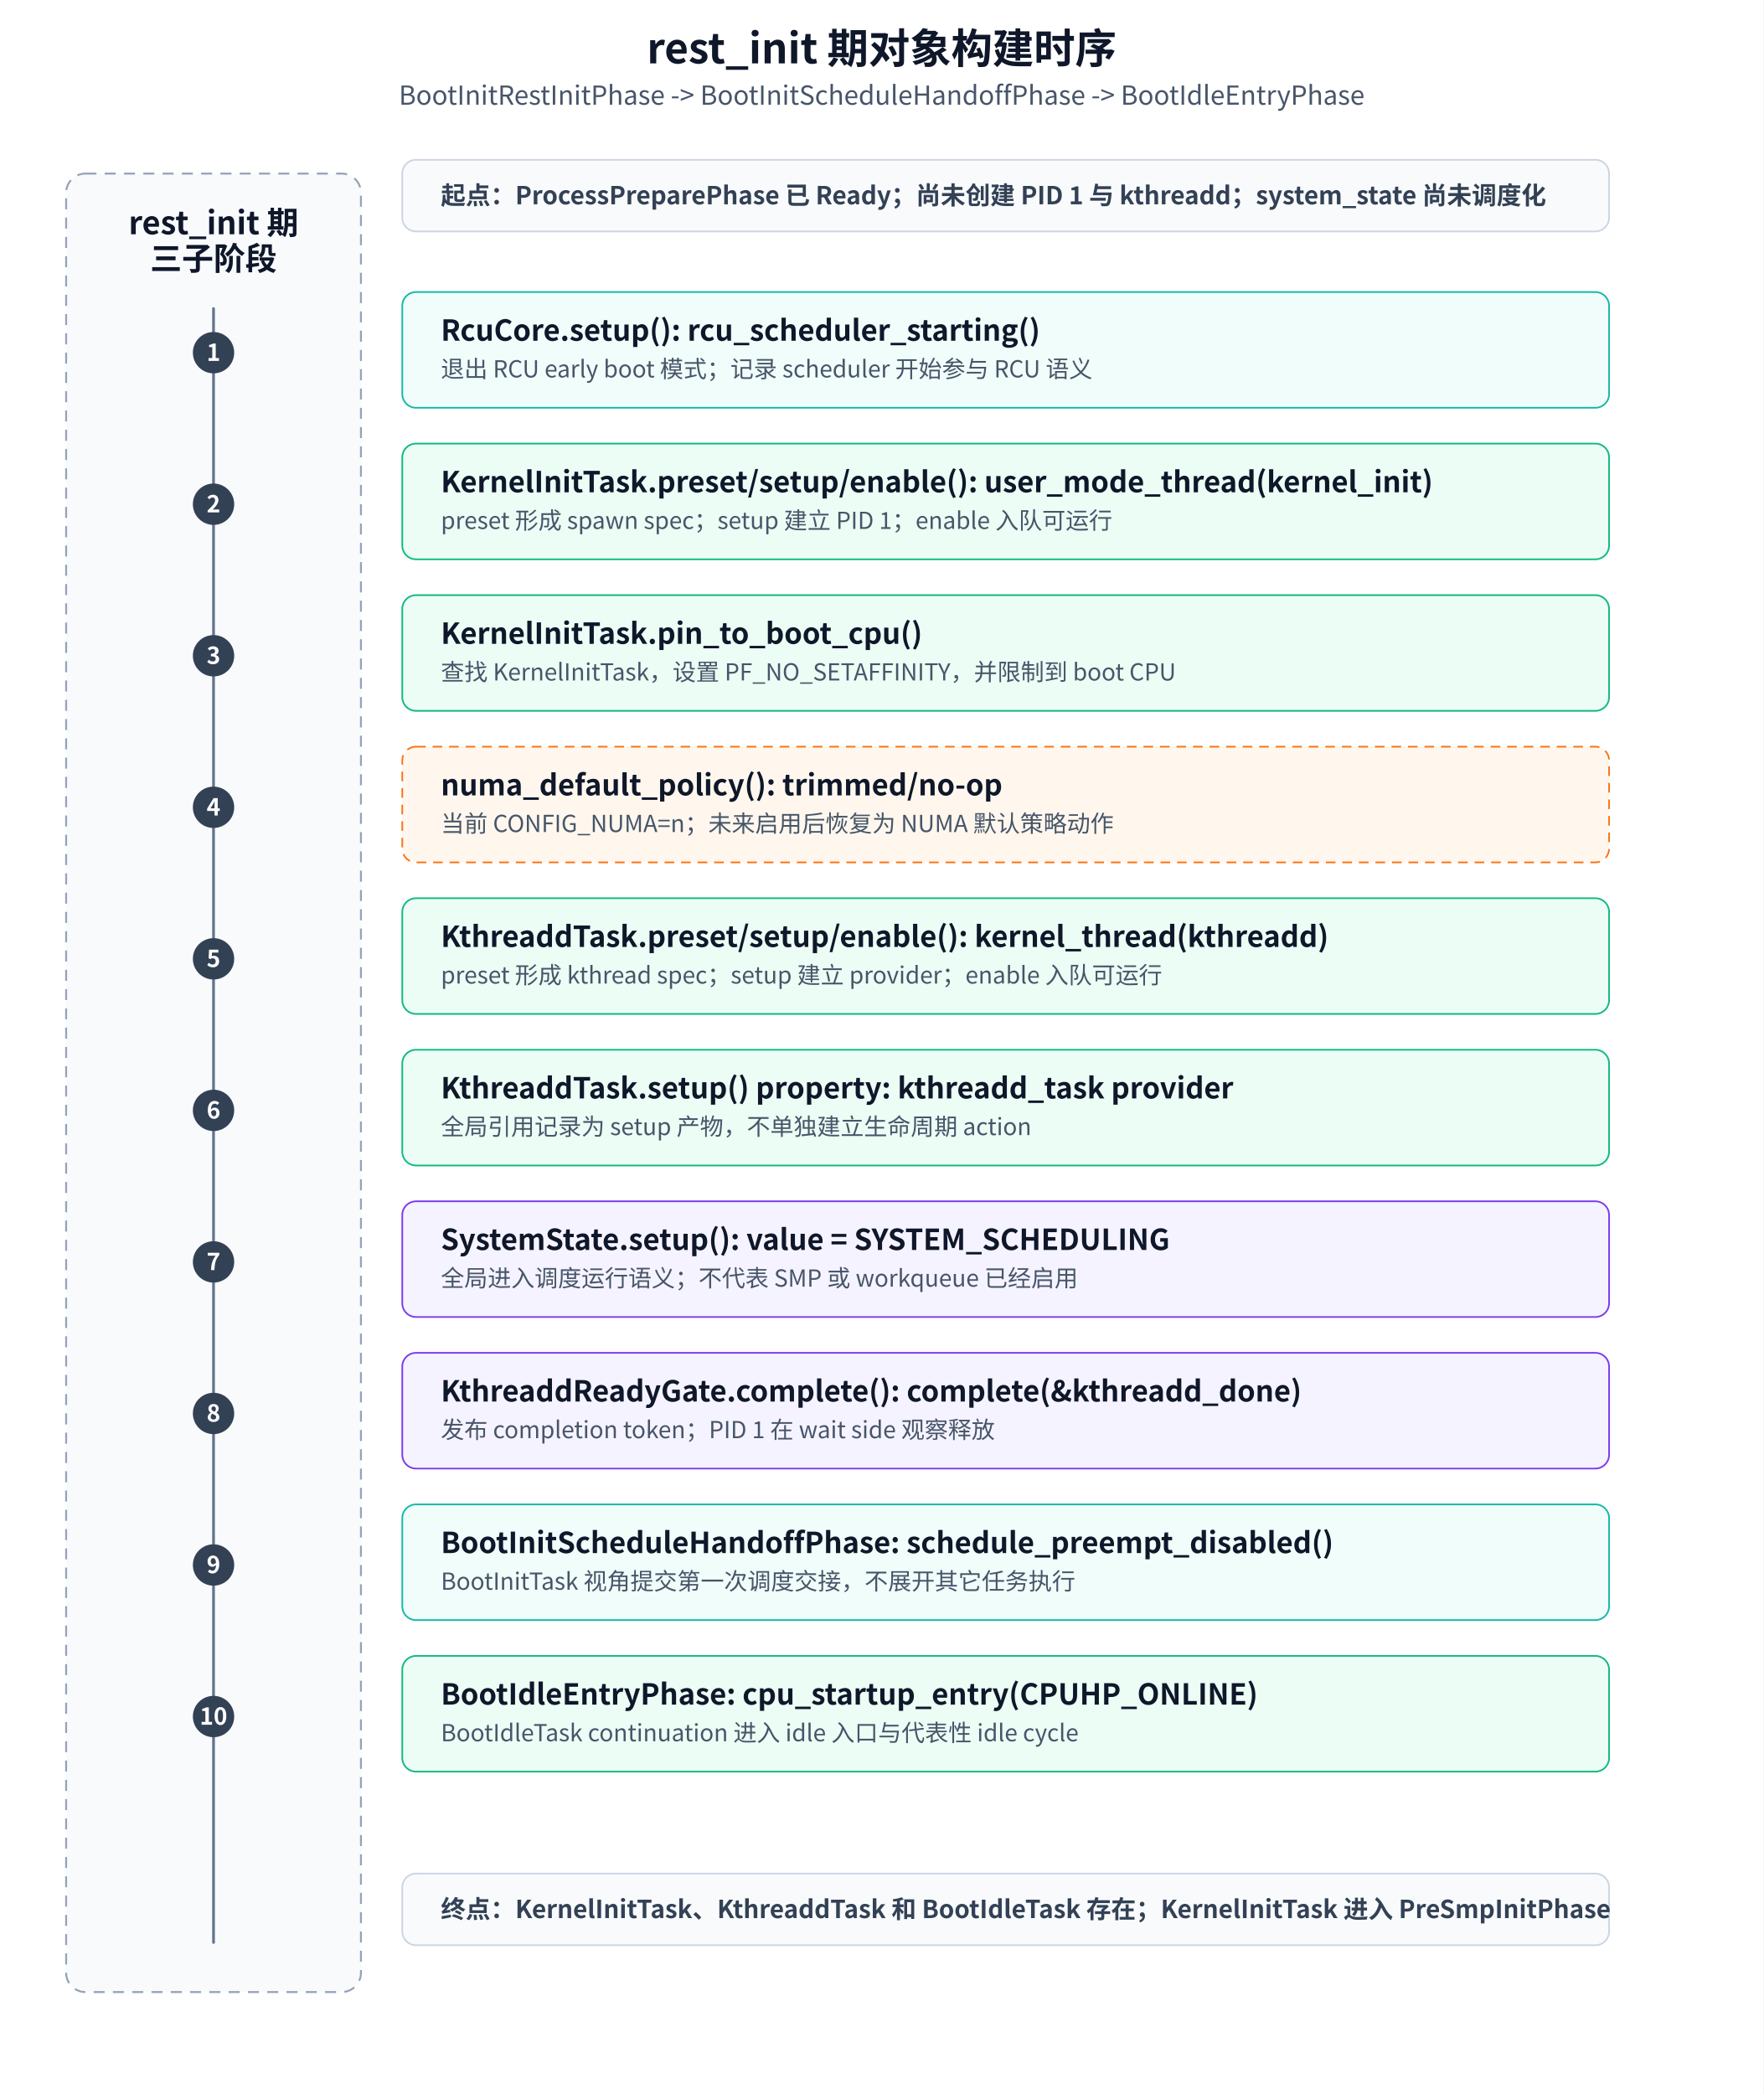
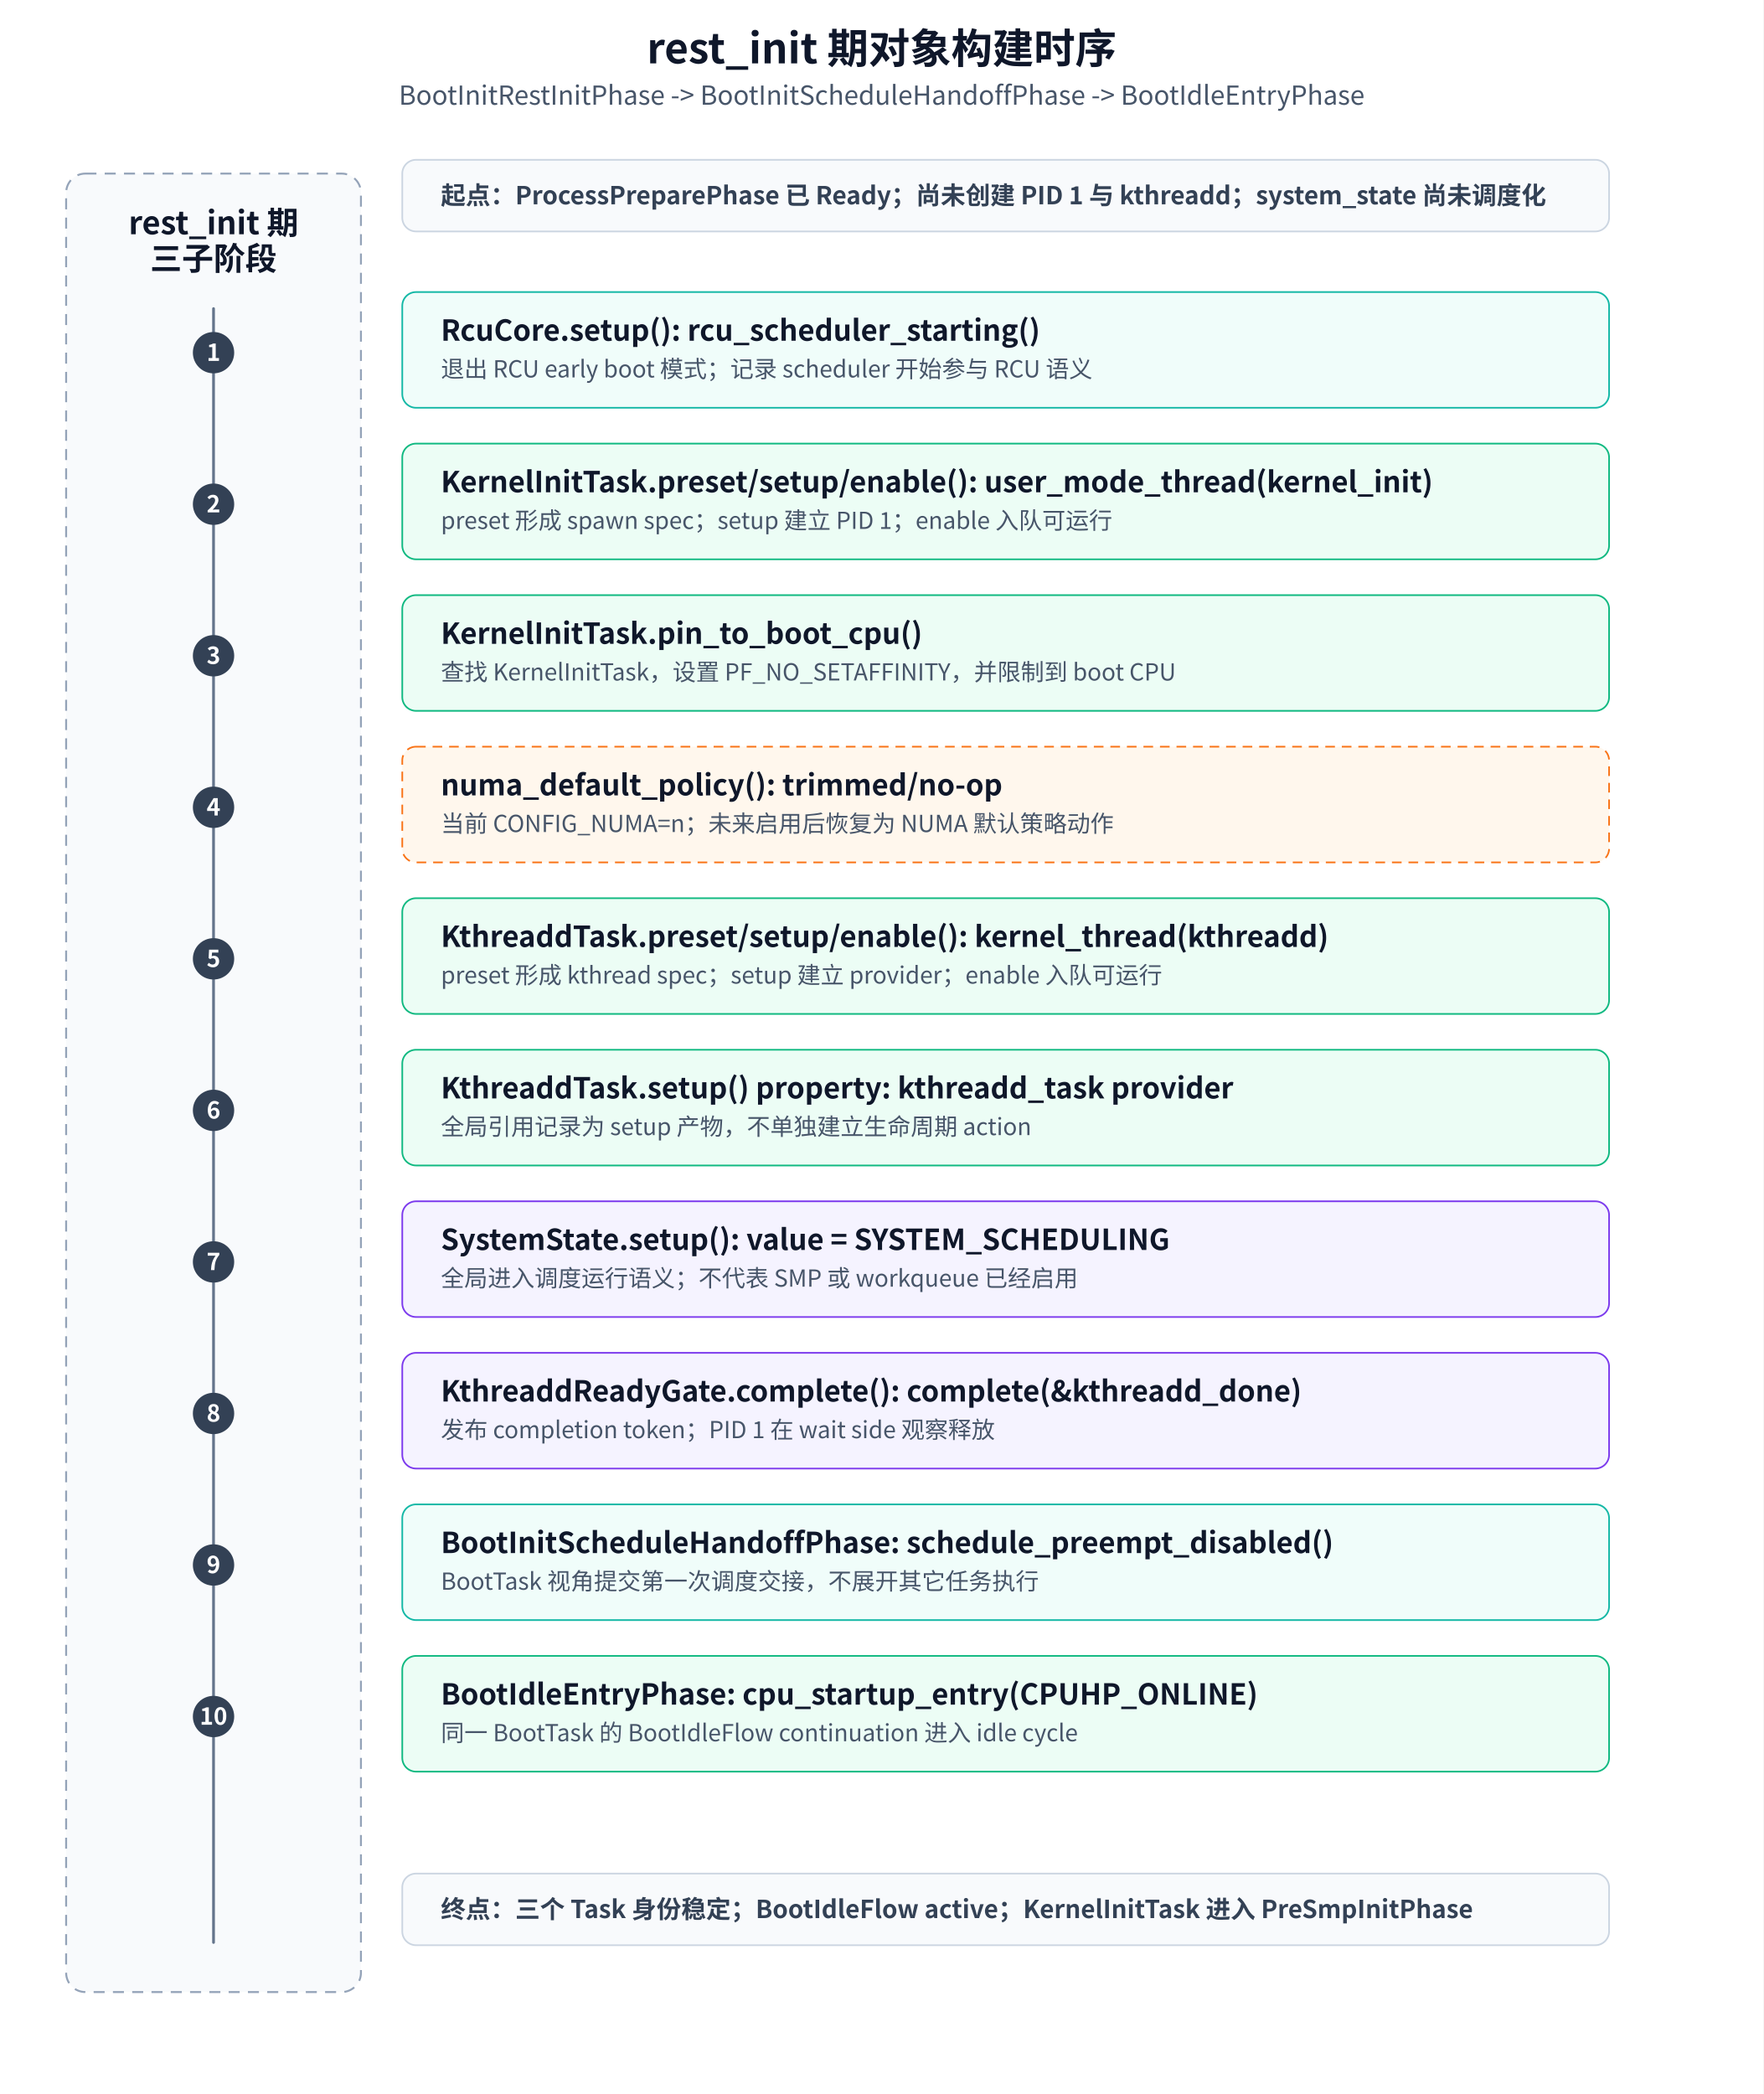
<svg xmlns="http://www.w3.org/2000/svg" width="1280" height="1520" viewBox="0 0 1280 1520" role="img" aria-labelledby="title desc">
  <defs>
    <style>
      text { font-family: "Microsoft YaHei", "Noto Sans CJK SC", "Source Han Sans SC", Arial, sans-serif; fill: #0f172a; }
      .title { font-size: 30px; font-weight: 600; }
      .subtitle { font-size: 19px; fill: #475569; }
      .lane { fill: #f8fafc; stroke: #94a3b8; stroke-width: 1.4; stroke-dasharray: 8 6; }
      .box { fill: #ffffff; stroke: #334155; stroke-width: 1.2; }
      .stage { fill: #f8fafc; stroke: #cbd5e1; stroke-width: 1.2; }
      .flow { fill: #ecfdf5; stroke: #10b981; }
      .sched { fill: #f0fdfa; stroke: #14b8a6; }
      .sync { fill: #f5f3ff; stroke: #7c3aed; }
      .trimmed { fill: #fff7ed; stroke: #f97316; stroke-dasharray: 7 5; }
      .obj { font-size: 23px; font-weight: 600; dominant-baseline: middle; }
      .line1 { font-size: 21px; font-weight: 600; dominant-baseline: middle; }
      .line2 { font-size: 17px; fill: #475569; dominant-baseline: middle; }
      .boundary { font-size: 18px; font-weight: 600; fill: #334155; dominant-baseline: middle; }
      .num { font-size: 17px; font-weight: 600; fill: #ffffff; text-anchor: middle; dominant-baseline: middle; }
      .timeline { stroke: #64748b; stroke-width: 2; stroke-linecap: round; }
      .dot { fill: #334155; }
    </style>
  </defs>
  <rect x="0" y="0" width="1280" height="1520" fill="#ffffff" />
  <text x="640" y="46" text-anchor="middle" class="title">rest_init 期对象构建时序</text>
  <text x="640" y="76" text-anchor="middle" class="subtitle">BootInitRestInitPhase -&gt; BootInitScheduleHandoffPhase -&gt; BootIdleEntryPhase</text>
  <rect x="48" y="126" width="214" height="1320" rx="14" class="lane" />
  <text x="155" y="162" text-anchor="middle" class="obj">rest_init 期</text>
  <text x="155" y="188" text-anchor="middle" class="obj">三子阶段</text>
  <line x1="155" y1="224" x2="155" y2="1410" class="timeline" />
  <rect x="292" y="116" width="876" height="52" rx="10" class="stage" />
  <text x="320" y="142" class="boundary">起点：ProcessPreparePhase 已 Ready；尚未创建 PID 1 与 kthreadd；system_state 尚未调度化</text>
  <g transform="translate(0 -48)">
    <g transform="translate(0 56)">
      <circle cx="155" cy="248" r="15" class="dot" />
      <text x="155" y="248" class="num">1</text>
      <rect x="292" y="204" width="876" height="84" rx="10" class="box sched" />
      <text x="320" y="232" class="line1">RcuCore.setup(): rcu_scheduler_starting()</text>
      <text x="320" y="260" class="line2">退出 RCU early boot 模式；记录 scheduler 开始参与 RCU 语义</text>
    </g>
    <g transform="translate(0 166)">
      <circle cx="155" cy="248" r="15" class="dot" />
      <text x="155" y="248" class="num">2</text>
      <rect x="292" y="204" width="876" height="84" rx="10" class="box flow" />
      <text x="320" y="232" class="line1">KernelInitTask.preset/setup/enable(): user_mode_thread(kernel_init)</text>
      <text x="320" y="260" class="line2">preset 形成 spawn spec；setup 建立 PID 1；enable 入队可运行</text>
    </g>
    <g transform="translate(0 276)">
      <circle cx="155" cy="248" r="15" class="dot" />
      <text x="155" y="248" class="num">3</text>
      <rect x="292" y="204" width="876" height="84" rx="10" class="box flow" />
      <text x="320" y="232" class="line1">KernelInitTask.pin_to_boot_cpu()</text>
      <text x="320" y="260" class="line2">查找 KernelInitTask，设置 PF_NO_SETAFFINITY，并限制到 boot CPU</text>
    </g>
    <g transform="translate(0 386)">
      <circle cx="155" cy="248" r="15" class="dot" />
      <text x="155" y="248" class="num">4</text>
      <rect x="292" y="204" width="876" height="84" rx="10" class="box trimmed" />
      <text x="320" y="232" class="line1">numa_default_policy(): trimmed/no-op</text>
      <text x="320" y="260" class="line2">当前 CONFIG_NUMA=n；未来启用后恢复为 NUMA 默认策略动作</text>
    </g>
    <g transform="translate(0 496)">
      <circle cx="155" cy="248" r="15" class="dot" />
      <text x="155" y="248" class="num">5</text>
      <rect x="292" y="204" width="876" height="84" rx="10" class="box flow" />
      <text x="320" y="232" class="line1">KthreaddTask.preset/setup/enable(): kernel_thread(kthreadd)</text>
      <text x="320" y="260" class="line2">preset 形成 kthread spec；setup 建立 provider；enable 入队可运行</text>
    </g>
    <g transform="translate(0 606)">
      <circle cx="155" cy="248" r="15" class="dot" />
      <text x="155" y="248" class="num">6</text>
      <rect x="292" y="204" width="876" height="84" rx="10" class="box flow" />
      <text x="320" y="232" class="line1">KthreaddTask.setup() property: kthreadd_task provider</text>
      <text x="320" y="260" class="line2">全局引用记录为 setup 产物，不单独建立生命周期 action</text>
    </g>
    <g transform="translate(0 716)">
      <circle cx="155" cy="248" r="15" class="dot" />
      <text x="155" y="248" class="num">7</text>
      <rect x="292" y="204" width="876" height="84" rx="10" class="box sync" />
      <text x="320" y="232" class="line1">SystemState.setup(): value = SYSTEM_SCHEDULING</text>
      <text x="320" y="260" class="line2">全局进入调度运行语义；不代表 SMP 或 workqueue 已经启用</text>
    </g>
    <g transform="translate(0 826)">
      <circle cx="155" cy="248" r="15" class="dot" />
      <text x="155" y="248" class="num">8</text>
      <rect x="292" y="204" width="876" height="84" rx="10" class="box sync" />
      <text x="320" y="232" class="line1">KthreaddReadyGate.complete(): complete(&amp;kthreadd_done)</text>
      <text x="320" y="260" class="line2">发布 completion token；PID 1 在 wait side 观察释放</text>
    </g>
    <g transform="translate(0 936)">
      <circle cx="155" cy="248" r="15" class="dot" />
      <text x="155" y="248" class="num">9</text>
      <rect x="292" y="204" width="876" height="84" rx="10" class="box sched" />
      <text x="320" y="232" class="line1">BootInitScheduleHandoffPhase: schedule_preempt_disabled()</text>
-       <text x="320" y="260" class="line2">BootInitTask 视角提交第一次调度交接，不展开其它任务执行</text>
+       <text x="320" y="260" class="line2">BootTask 视角提交第一次调度交接，不展开其它任务执行</text>
    </g>
    <g transform="translate(0 1046)">
      <circle cx="155" cy="248" r="15" class="dot" />
      <text x="155" y="248" class="num">10</text>
      <rect x="292" y="204" width="876" height="84" rx="10" class="box flow" />
      <text x="320" y="232" class="line1">BootIdleEntryPhase: cpu_startup_entry(CPUHP_ONLINE)</text>
-       <text x="320" y="260" class="line2">BootIdleTask continuation 进入 idle 入口与代表性 idle cycle</text>
+       <text x="320" y="260" class="line2">同一 BootTask 的 BootIdleFlow continuation 进入 idle cycle</text>
    </g>
  </g>
  <rect x="292" y="1360" width="876" height="52" rx="10" class="stage" />
-   <text x="320" y="1386" class="boundary">终点：KernelInitTask、KthreaddTask 和 BootIdleTask 存在；KernelInitTask 进入 PreSmpInitPhase</text>
+   <text x="320" y="1386" class="boundary">终点：三个 Task 身份稳定；BootIdleFlow active；KernelInitTask 进入 PreSmpInitPhase</text>
</svg>
